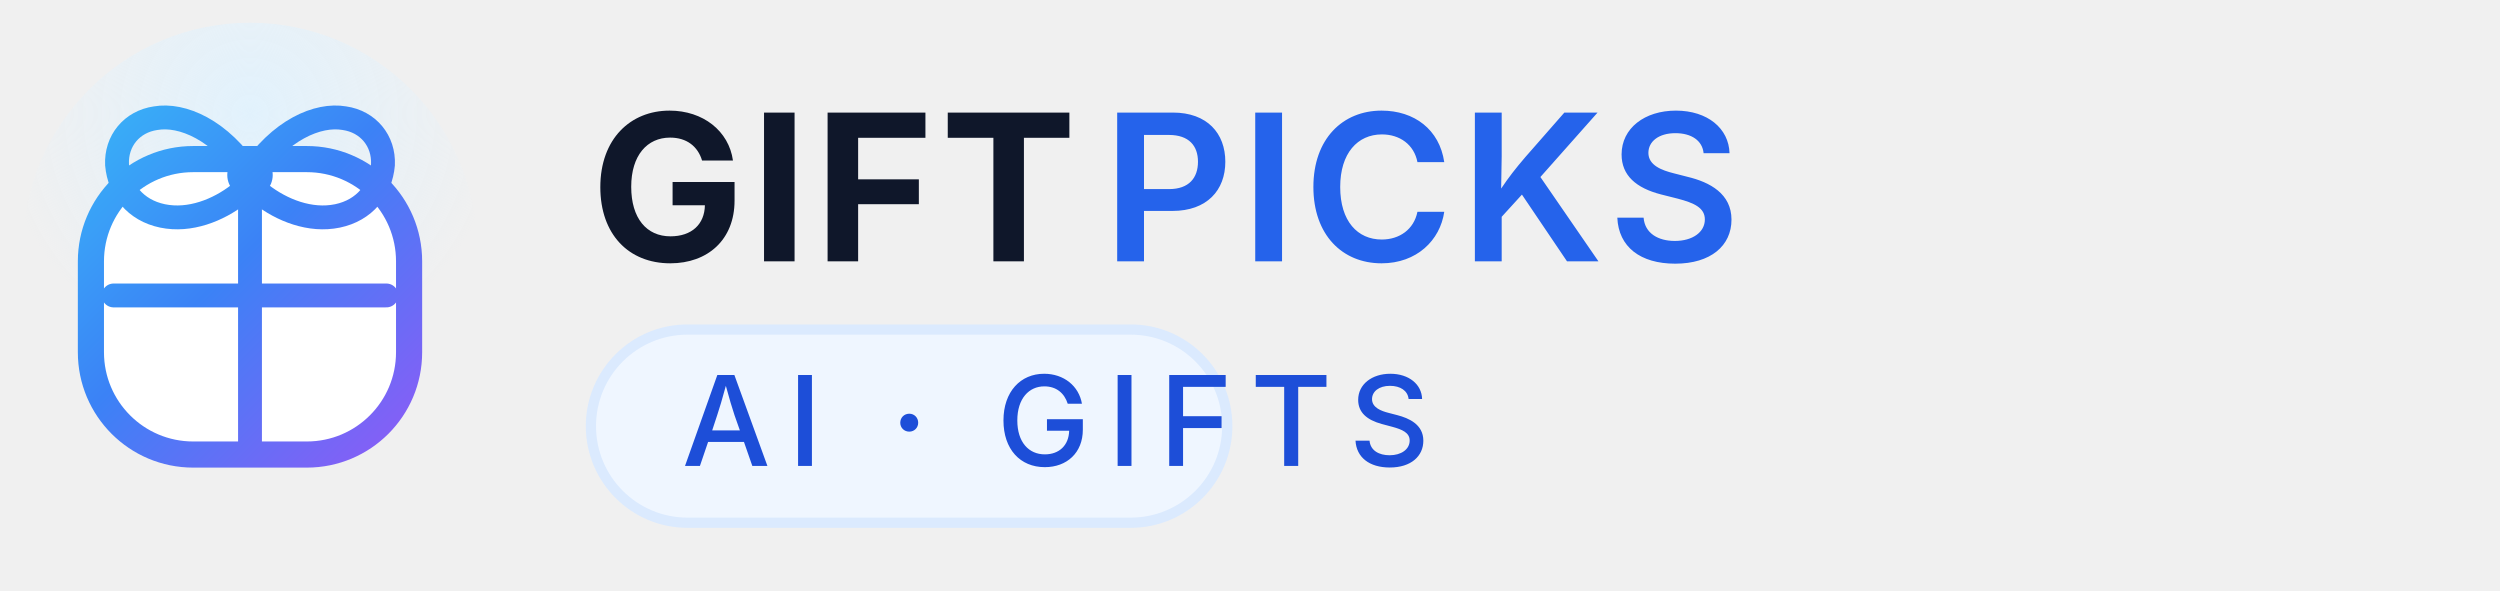
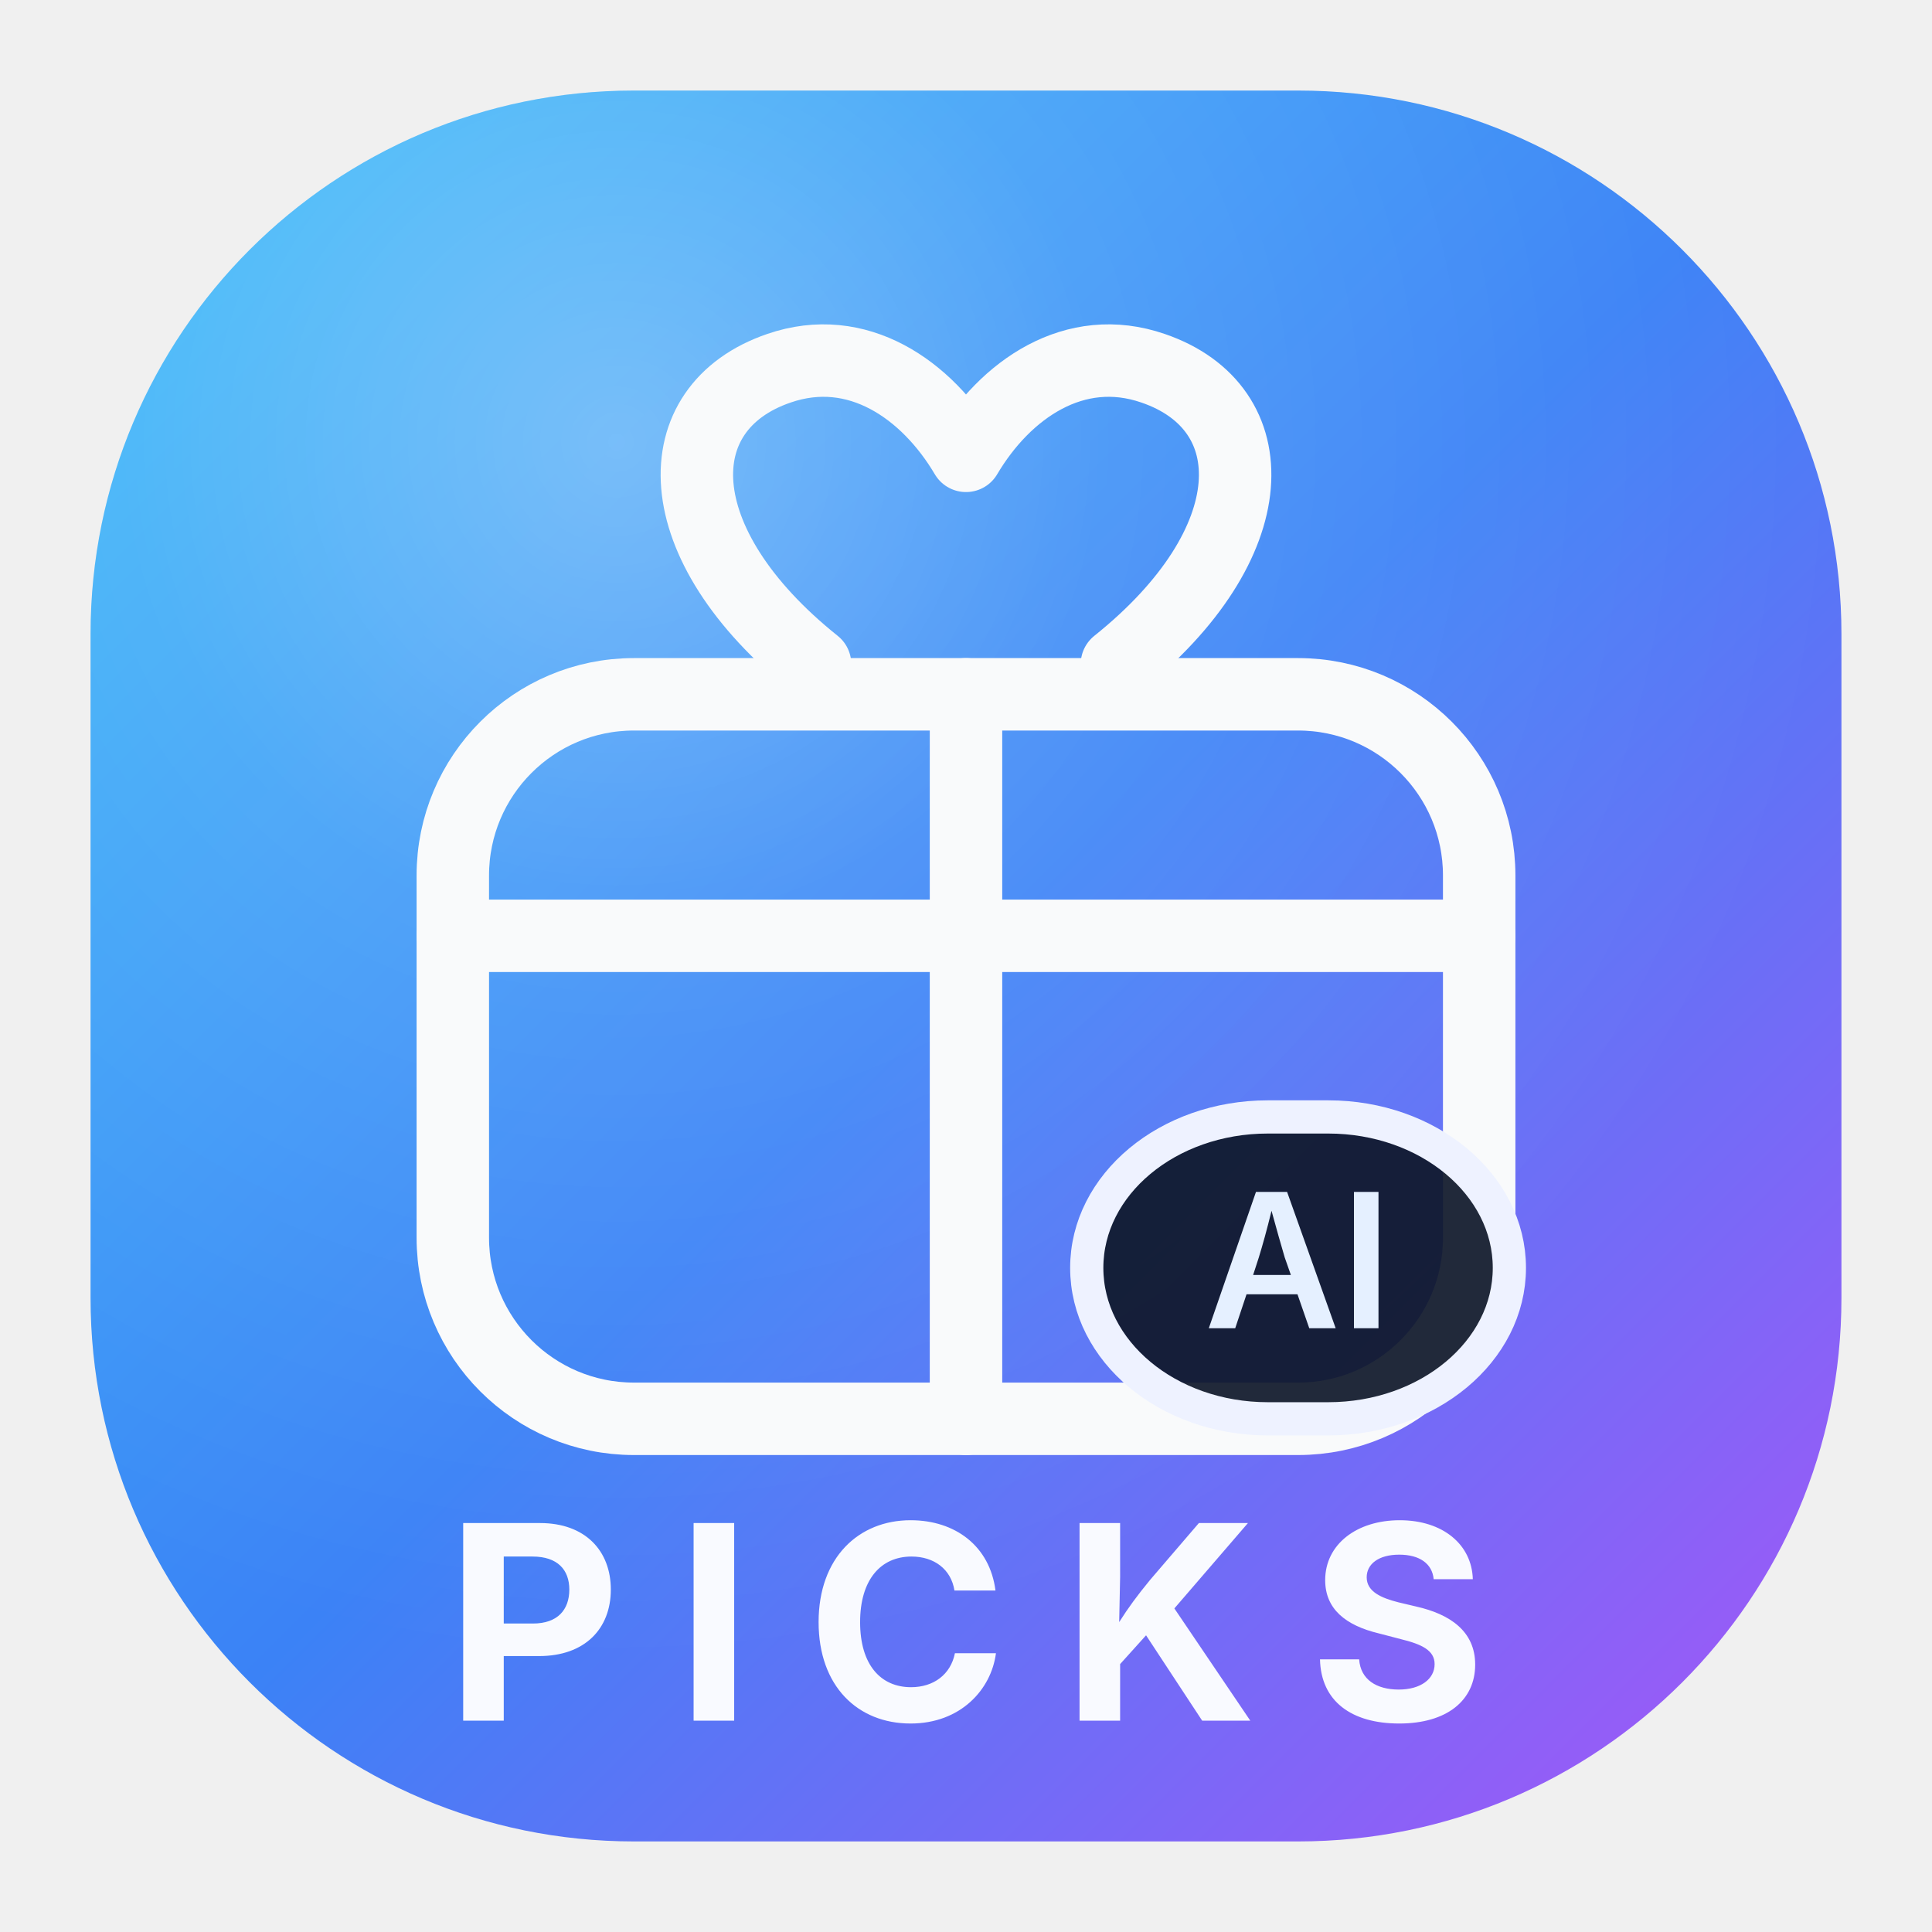
- <svg xmlns="http://www.w3.org/2000/svg" width="220" height="52" viewBox="0 0 220 52" fill="none" role="img" aria-label="GiftPicks AI">
+ <svg xmlns="http://www.w3.org/2000/svg" width="64" height="64" viewBox="0 0 64 64">
  <defs>
-     <linearGradient id="gp-gradient" x1="6" y1="6" x2="38" y2="38" gradientUnits="userSpaceOnUse">
-       <stop offset="0" stop-color="#38BDF8" />
-       <stop offset="0.5" stop-color="#3B82F6" />
-       <stop offset="1" stop-color="#8B5CF6" />
+     <linearGradient id="bgGrad" x1="0%" y1="0%" x2="100%" y2="100%">
+       <stop offset="0%" stop-color="#38BDF8" />
+       <stop offset="50%" stop-color="#3B82F6" />
+       <stop offset="100%" stop-color="#A855F7" />
    </linearGradient>
-     <radialGradient id="gp-glow" cx="0" cy="0" r="1" gradientUnits="userSpaceOnUse" gradientTransform="translate(22 10) rotate(90) scale(22)">
-       <stop offset="0" stop-color="#E0F2FE" stop-opacity="0.9" />
-       <stop offset="1" stop-color="#E0F2FE" stop-opacity="0" />
+     <radialGradient id="innerGlow" cx="30%" cy="20%" r="70%">
+       <stop offset="0%" stop-color="rgba(255,255,255,0.7)" />
+       <stop offset="40%" stop-color="rgba(255,255,255,0.25)" />
+       <stop offset="100%" stop-color="rgba(255,255,255,0)" />
    </radialGradient>
  </defs>
-   <circle cx="22" cy="22" r="20" fill="url(#gp-glow)" />
-   <rect x="8" y="14" width="28" height="26" rx="9" fill="white" stroke="url(#gp-gradient)" stroke-width="2.3" />
-   <path d="M22 14v26" stroke="url(#gp-gradient)" stroke-width="2.1" stroke-linecap="round" />
-   <path d="M10 26h24" stroke="url(#gp-gradient)" stroke-width="2.1" stroke-linecap="round" />
-   <path d="     M22 15.4     C19.4 11.4 16 10 13.7 10.4     C11.6 10.7 10.2 12.4 10.3 14.5     C10.5 16.7 11.9 18.5 14.3 19     C16.7 19.5 19.2 18.5 21 17.1     " fill="none" stroke="url(#gp-gradient)" stroke-width="2.1" stroke-linecap="round" stroke-linejoin="round" />
-   <path d="     M22 15.4     C24.6 11.4 28 10 30.3 10.4     C32.4 10.7 33.8 12.4 33.7 14.5     C33.5 16.7 32.1 18.5 29.7 19     C27.3 19.5 24.8 18.5 23 17.1     " fill="none" stroke="url(#gp-gradient)" stroke-width="2.1" stroke-linecap="round" stroke-linejoin="round" />
-   <circle cx="22" cy="15.4" r="2" fill="url(#gp-gradient)" />
-   <text x="52" y="23" font-family="system-ui, -apple-system, BlinkMacSystemFont, 'SF Pro Text', 'Segoe UI', sans-serif" font-size="18" font-weight="700" letter-spacing="0.03em" fill="#0F172A">
-     GIFT
+   <rect x="3" y="3" width="58" height="58" rx="18" fill="url(#bgGrad)" />
+   <rect x="3" y="3" width="58" height="58" rx="18" fill="url(#innerGlow)" opacity="0.45" />
+   <rect x="15" y="23" width="34" height="24" rx="6" fill="none" stroke="#F9FAFB" stroke-width="2.4" />
+   <line x1="32" y1="23" x2="32" y2="47" stroke="#F9FAFB" stroke-width="2.4" stroke-linecap="round" />
+   <line x1="15" y1="31" x2="49" y2="31" stroke="#F9FAFB" stroke-width="2.4" stroke-linecap="round" />
+   <path d="M27 22            C22 18 22 13.5 25.8 12.2            C28.4 11.3 30.7 12.9 32 15.1            C33.3 12.9 35.6 11.3 38.2 12.2            C42 13.5 42 18 37 22           " fill="none" stroke="#F9FAFB" stroke-width="2.4" stroke-linecap="round" stroke-linejoin="round" />
+   <rect x="36" y="37" width="14" height="10" rx="6" fill="rgba(15,23,42,0.92)" stroke="#EEF2FF" stroke-width="1.1" />
+   <text x="43" y="44" text-anchor="middle" font-family="system-ui, -apple-system, BlinkMacSystemFont, 'Segoe UI', sans-serif" font-size="6.2" font-weight="600" fill="#E5F0FF">
+     AI
  </text>
-   <text x="97" y="23" font-family="system-ui, -apple-system, BlinkMacSystemFont, 'SF Pro Text', 'Segoe UI', sans-serif" font-size="18" font-weight="600" letter-spacing="0.03em" fill="#2563EB">
+   <text x="32" y="57" text-anchor="middle" font-family="system-ui, -apple-system, BlinkMacSystemFont, 'Segoe UI', sans-serif" font-size="9" letter-spacing="1.8" font-weight="700" fill="#F9FAFF">
    PICKS
  </text>
-   <rect x="52" y="29" width="56" height="17" rx="8.5" fill="#EFF6FF" stroke="#DBEAFE" stroke-width="0.9" />
-   <text x="60" y="41" font-family="system-ui, -apple-system, BlinkMacSystemFont, 'SF Pro Text', 'Segoe UI', sans-serif" font-size="11" font-weight="500" letter-spacing="0.14em" fill="#1D4ED8">
-     AI · GIFTS
-   </text>
</svg>
